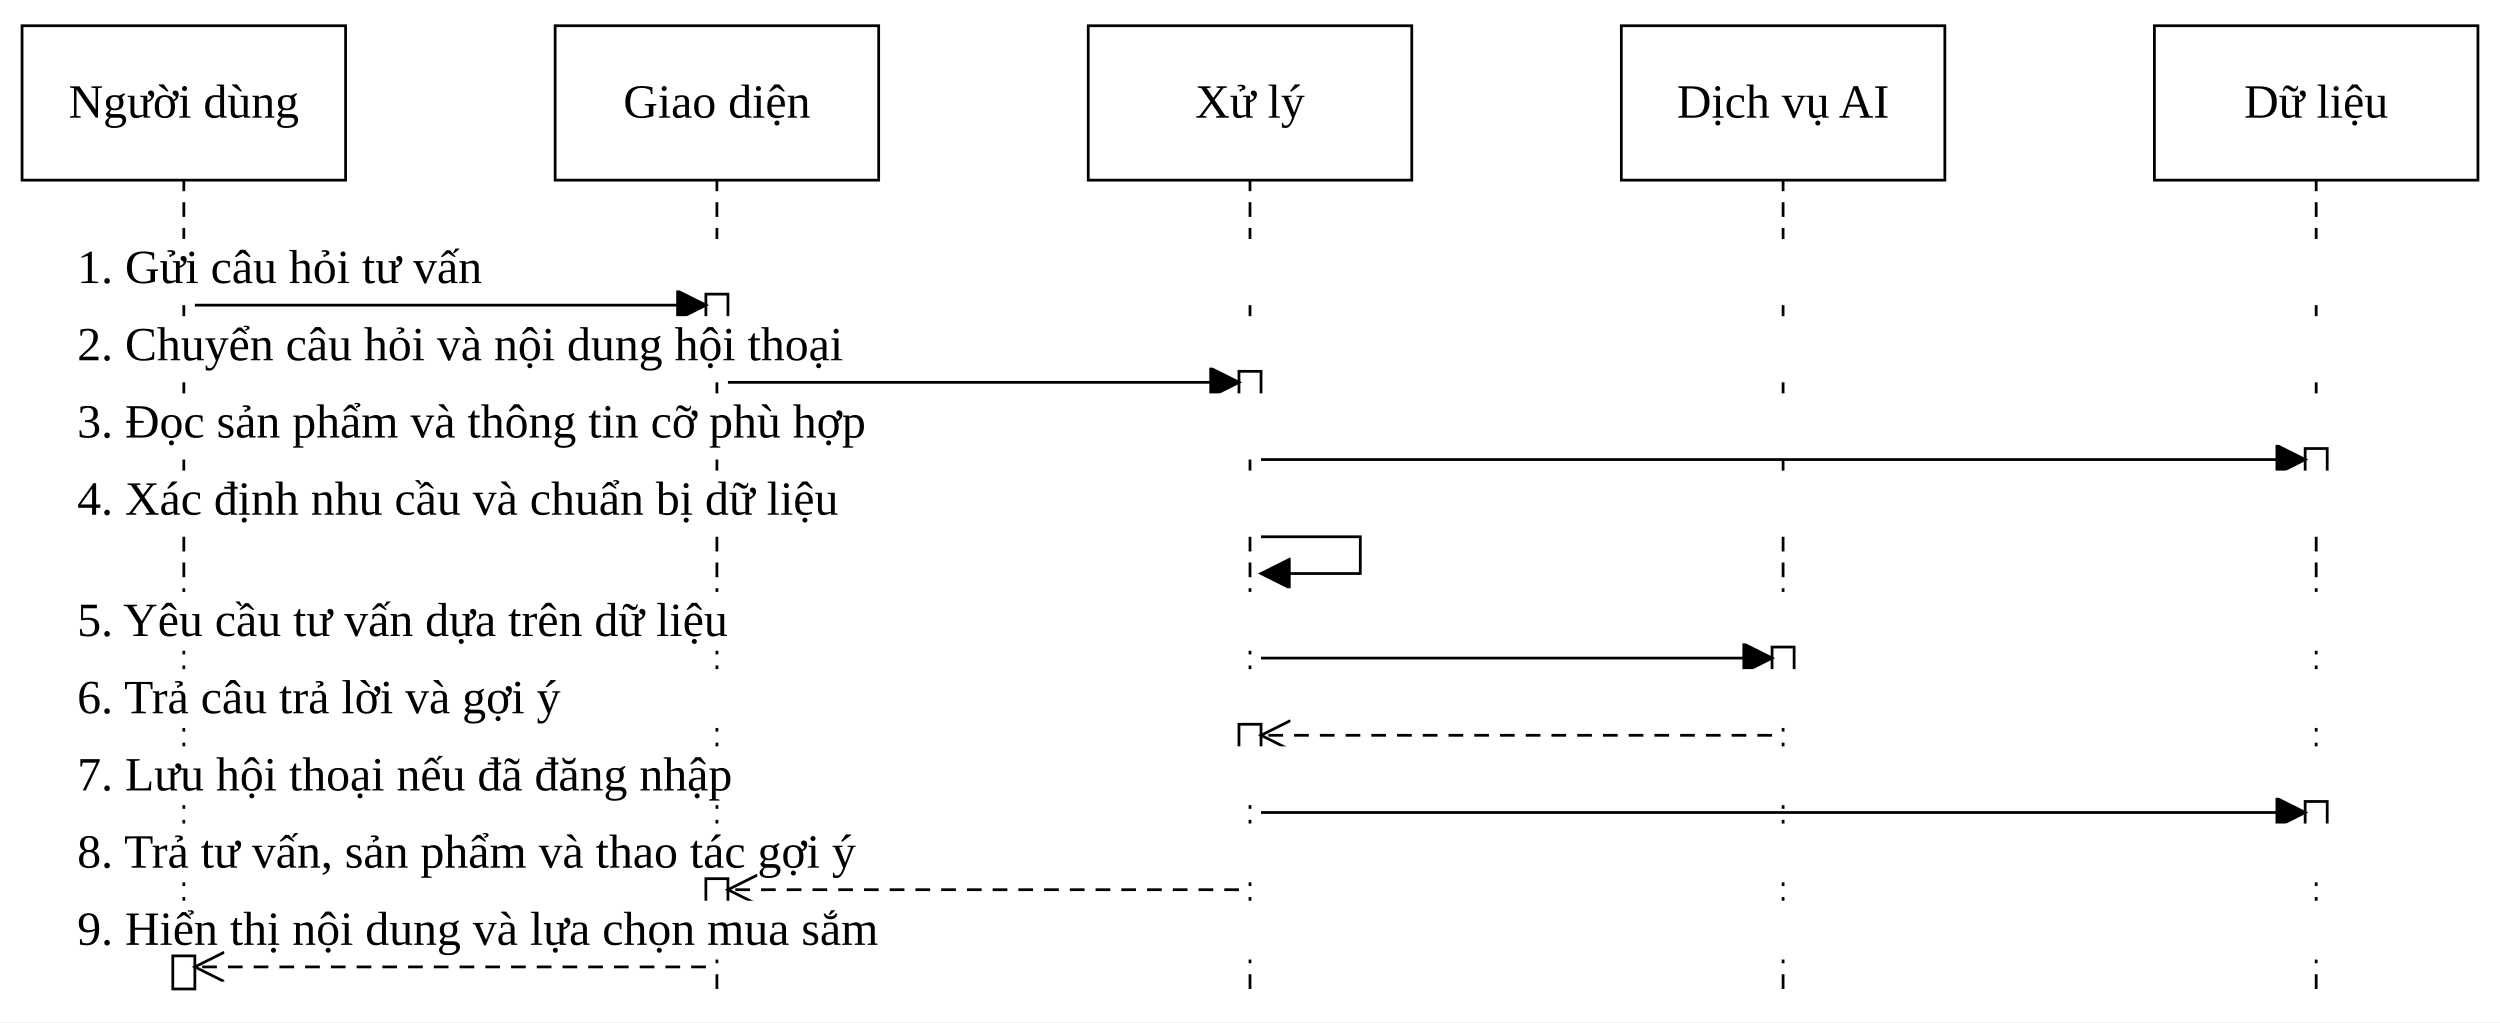
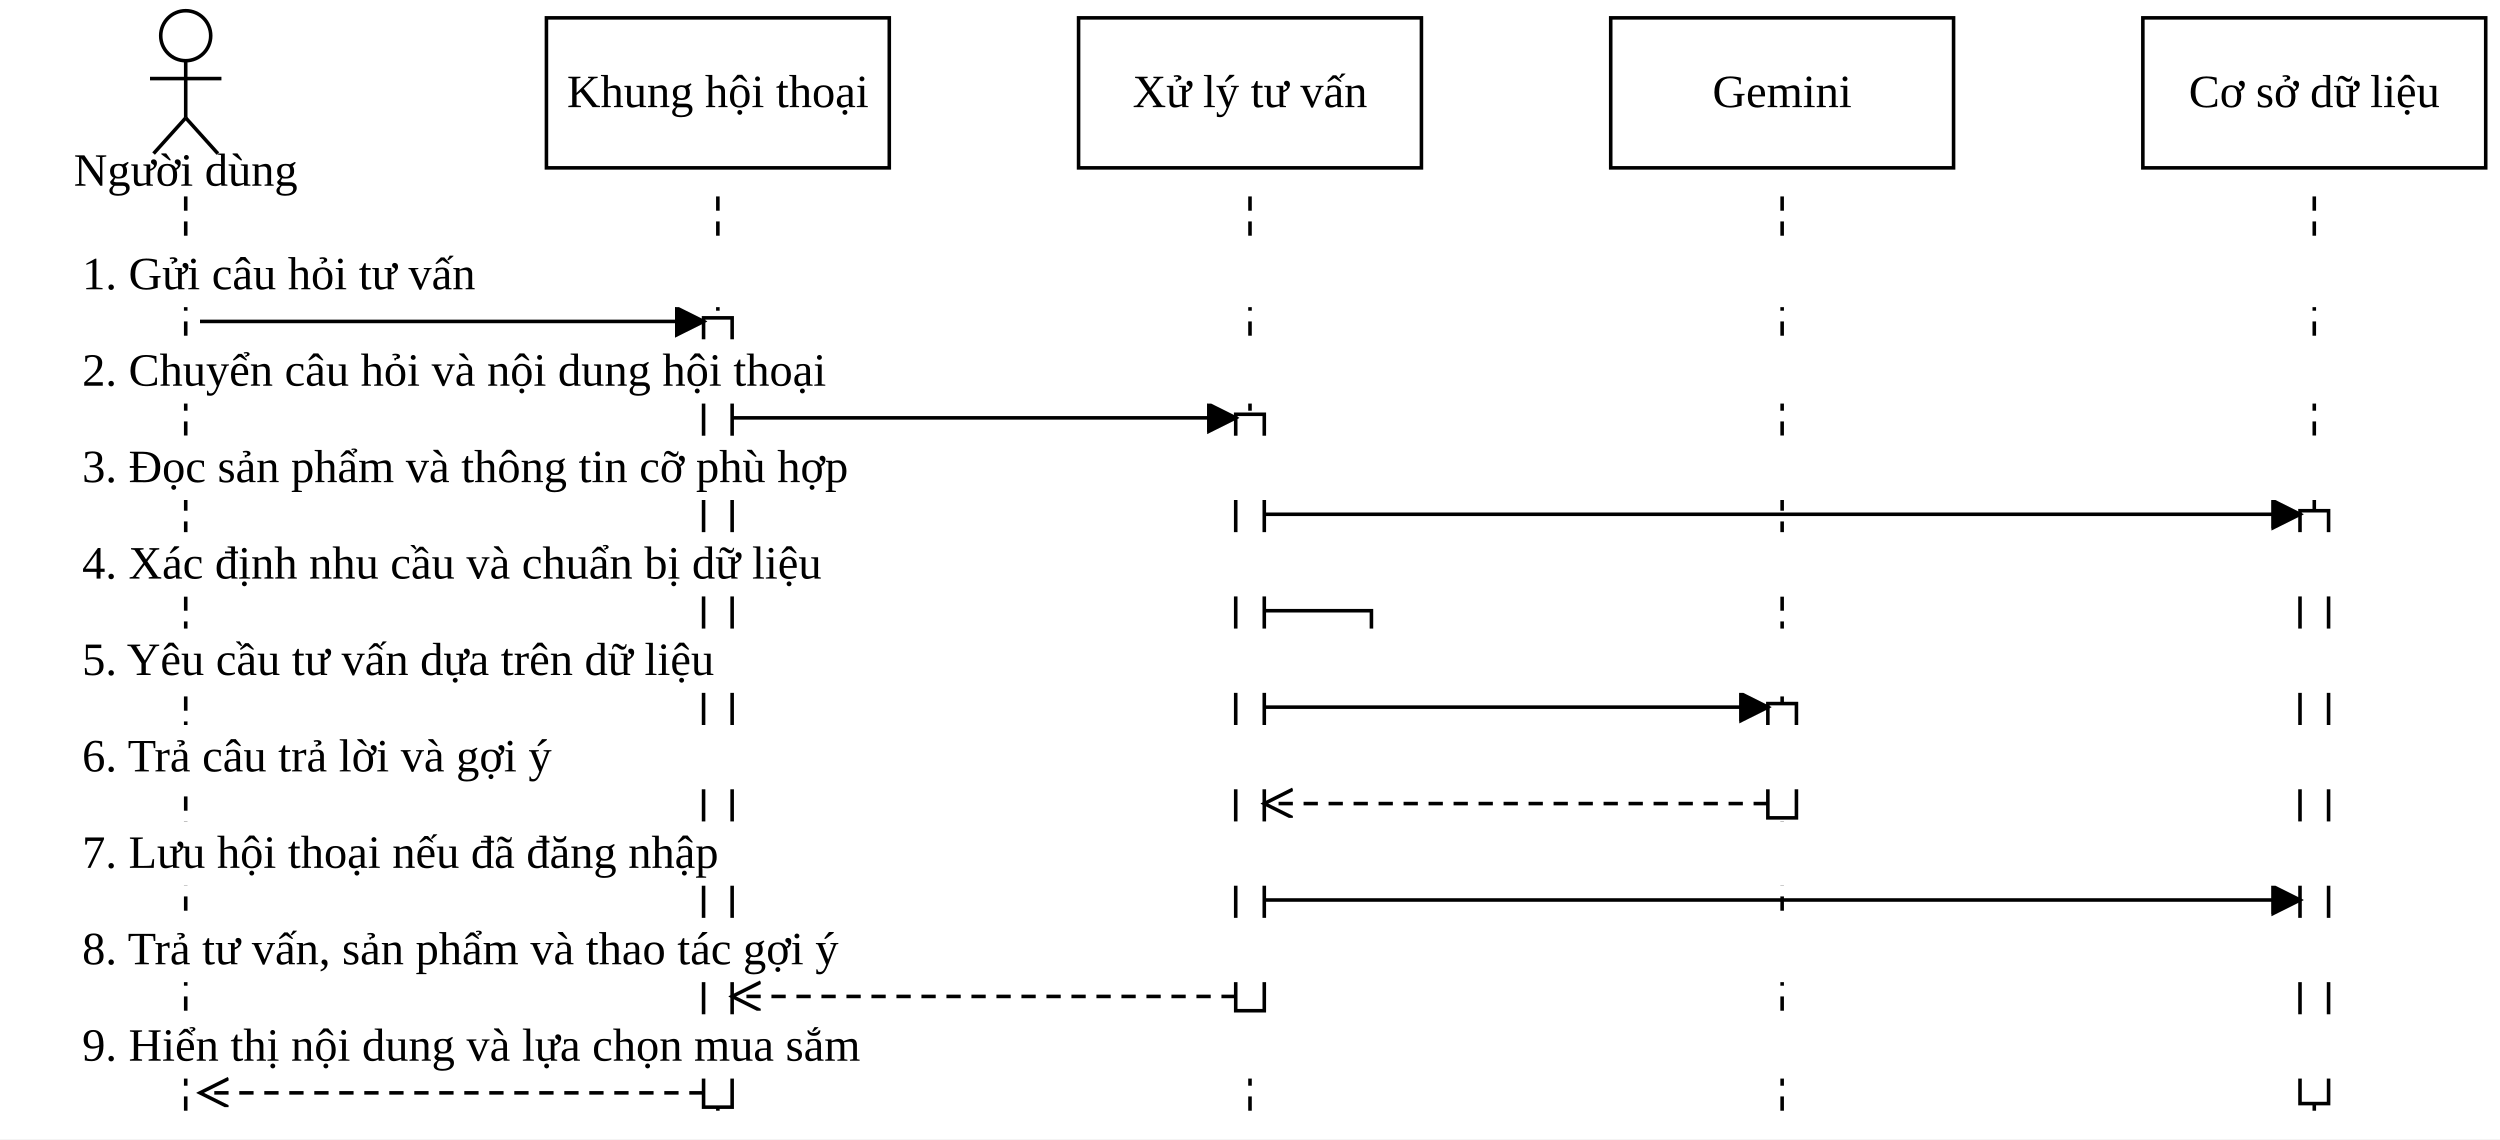
- <svg xmlns="http://www.w3.org/2000/svg" width="680" height="278" viewBox="0 0 680 278">
+ <svg xmlns="http://www.w3.org/2000/svg" width="700" height="319" viewBox="0 0 700 319">
  <rect width="100%" height="100%" fill="white" />
  <defs>
    <marker id="filled" viewBox="0 0 9 9" refX="8" refY="4" markerWidth="9" markerHeight="9" orient="auto" markerUnits="userSpaceOnUse">
-       <path d="M 0 0 L 8 4 L 0 8 Z" fill="black" stroke="black" stroke-width=".75" />
+       <path d="M 0 0 L 8 4 L 0 8 Z" fill="black" stroke="black" stroke-width="1.0" />
    </marker>
    <marker id="open" viewBox="0 0 9 9" refX="8" refY="4" markerWidth="9" markerHeight="9" orient="auto" markerUnits="userSpaceOnUse">
-       <path d="M 0 0 L 8 4 L 0 8" fill="none" stroke="black" stroke-width=".75" />
+       <path d="M 0 0 L 8 4 L 0 8" fill="none" stroke="black" stroke-width="1.0" />
    </marker>
    <marker id="triangle" viewBox="0 0 9 9" refX="8" refY="4" markerWidth="9" markerHeight="9" orient="auto" markerUnits="userSpaceOnUse">
-       <path d="M 0 0 L 8 4 L 0 8 Z" fill="white" stroke="black" stroke-width=".75" />
+       <path d="M 0 0 L 8 4 L 0 8 Z" fill="white" stroke="black" stroke-width="1.0" />
    </marker>
  </defs>
-   <polyline stroke="black" stroke-width=".75" fill="none" stroke-dasharray="4 3" points="50.0,48 50.0,272" />
-   <polyline stroke="black" stroke-width=".75" fill="none" stroke-dasharray="4 3" points="195.0,48 195.0,272" />
-   <polyline stroke="black" stroke-width=".75" fill="none" stroke-dasharray="4 3" points="340.0,48 340.0,272" />
-   <polyline stroke="black" stroke-width=".75" fill="none" stroke-dasharray="4 3" points="485.0,48 485.0,272" />
-   <polyline stroke="black" stroke-width=".75" fill="none" stroke-dasharray="4 3" points="630.0,48 630.0,272" />
-   <rect x="16" y="65" width="648" height="16" fill="white" />
-   <text x="21" y="77.0" text-anchor="start" font-family="Times New Roman" font-size="13" font-weight="normal" font-style="normal" fill="black">
-     <tspan x="21" dy="0">1. Gửi câu hỏi tư vấn</tspan>
+   <polyline stroke="black" stroke-width="1.0" fill="none" stroke-dasharray="4 3" points="52.0,55 52.0,311" />
+   <polyline stroke="black" stroke-width="1.0" fill="none" stroke-dasharray="4 3" points="201.0,55 201.0,311" />
+   <polyline stroke="black" stroke-width="1.0" fill="none" stroke-dasharray="4 3" points="350.0,55 350.0,311" />
+   <polyline stroke="black" stroke-width="1.0" fill="none" stroke-dasharray="4 3" points="499.0,55 499.0,311" />
+   <polyline stroke="black" stroke-width="1.0" fill="none" stroke-dasharray="4 3" points="648.0,55 648.0,311" />
+   <rect stroke="black" stroke-width="1.0" fill="white" x="495.0" y="197" width="8" height="32" />
+   <rect stroke="black" stroke-width="1.0" fill="white" x="346.0" y="116" width="8" height="167" />
+   <rect stroke="black" stroke-width="1.0" fill="white" x="197.0" y="89" width="8" height="221" />
+   <rect stroke="black" stroke-width="1.0" fill="white" x="644.0" y="143" width="8" height="166" />
+   <rect x="18" y="68" width="664" height="18" fill="white" />
+   <text x="23" y="81.0" text-anchor="start" font-family="Times New Roman" font-size="13" font-weight="normal" font-style="normal" fill="black">
+     <tspan x="23" dy="0">1. Gửi câu hỏi tư vấn</tspan>
  </text>
-   <rect stroke="black" stroke-width=".75" fill="white" x="192.0" y="80" width="6" height="9" />
-   <polyline stroke="black" stroke-width=".75" fill="none" points="53.0,83 192.0,83" marker-end="url(#filled)" />
-   <rect x="16" y="86" width="648" height="16" fill="white" />
-   <text x="21" y="98.0" text-anchor="start" font-family="Times New Roman" font-size="13" font-weight="normal" font-style="normal" fill="black">
-     <tspan x="21" dy="0">2. Chuyển câu hỏi và nội dung hội thoại</tspan>
+   <polyline stroke="black" stroke-width="1.0" fill="none" points="56.0,90 197.0,90" marker-end="url(#filled)" />
+   <rect x="18" y="95" width="664" height="18" fill="white" />
+   <text x="23" y="108.0" text-anchor="start" font-family="Times New Roman" font-size="13" font-weight="normal" font-style="normal" fill="black">
+     <tspan x="23" dy="0">2. Chuyển câu hỏi và nội dung hội thoại</tspan>
  </text>
-   <rect stroke="black" stroke-width=".75" fill="white" x="337.0" y="101" width="6" height="9" />
-   <polyline stroke="black" stroke-width=".75" fill="none" points="198.0,104 337.0,104" marker-end="url(#filled)" />
-   <rect x="16" y="107" width="648" height="16" fill="white" />
-   <text x="21" y="119.0" text-anchor="start" font-family="Times New Roman" font-size="13" font-weight="normal" font-style="normal" fill="black">
-     <tspan x="21" dy="0">3. Đọc sản phẩm và thông tin cỡ phù hợp</tspan>
+   <polyline stroke="black" stroke-width="1.0" fill="none" points="205.0,117 346.0,117" marker-end="url(#filled)" />
+   <rect x="18" y="122" width="664" height="18" fill="white" />
+   <text x="23" y="135.0" text-anchor="start" font-family="Times New Roman" font-size="13" font-weight="normal" font-style="normal" fill="black">
+     <tspan x="23" dy="0">3. Đọc sản phẩm và thông tin cỡ phù hợp</tspan>
  </text>
-   <rect stroke="black" stroke-width=".75" fill="white" x="627.0" y="122" width="6" height="9" />
-   <polyline stroke="black" stroke-width=".75" fill="none" points="343.0,125 627.0,125" marker-end="url(#filled)" />
-   <rect x="16" y="128" width="648" height="16" fill="white" />
-   <text x="21" y="140.0" text-anchor="start" font-family="Times New Roman" font-size="13" font-weight="normal" font-style="normal" fill="black">
-     <tspan x="21" dy="0">4. Xác định nhu cầu và chuẩn bị dữ liệu</tspan>
+   <polyline stroke="black" stroke-width="1.0" fill="none" points="354.0,144 644.0,144" marker-end="url(#filled)" />
+   <rect x="18" y="149" width="664" height="18" fill="white" />
+   <text x="23" y="162.0" text-anchor="start" font-family="Times New Roman" font-size="13" font-weight="normal" font-style="normal" fill="black">
+     <tspan x="23" dy="0">4. Xác định nhu cầu và chuẩn bị dữ liệu</tspan>
  </text>
-   <polyline stroke="black" stroke-width=".75" fill="none" points="343.0,146 370.0,146 370.0,156 343.0,156" marker-end="url(#filled)" />
-   <rect x="16" y="161" width="648" height="16" fill="white" />
-   <text x="21" y="173.0" text-anchor="start" font-family="Times New Roman" font-size="13" font-weight="normal" font-style="normal" fill="black">
-     <tspan x="21" dy="0">5. Yêu cầu tư vấn dựa trên dữ liệu</tspan>
+   <polyline stroke="black" stroke-width="1.0" fill="none" points="354.0,171 384.0,171 384.0,183 355.0,183" marker-end="url(#filled)" />
+   <rect x="18" y="176" width="664" height="18" fill="white" />
+   <text x="23" y="189.0" text-anchor="start" font-family="Times New Roman" font-size="13" font-weight="normal" font-style="normal" fill="black">
+     <tspan x="23" dy="0">5. Yêu cầu tư vấn dựa trên dữ liệu</tspan>
  </text>
-   <rect stroke="black" stroke-width=".75" fill="white" x="482.0" y="176" width="6" height="9" />
-   <polyline stroke="black" stroke-width=".75" fill="none" points="343.0,179 482.0,179" marker-end="url(#filled)" />
-   <rect x="16" y="182" width="648" height="16" fill="white" />
-   <text x="21" y="194.0" text-anchor="start" font-family="Times New Roman" font-size="13" font-weight="normal" font-style="normal" fill="black">
-     <tspan x="21" dy="0">6. Trả câu trả lời và gợi ý</tspan>
+   <polyline stroke="black" stroke-width="1.0" fill="none" points="354.0,198 495.0,198" marker-end="url(#filled)" />
+   <rect x="18" y="203" width="664" height="18" fill="white" />
+   <text x="23" y="216.0" text-anchor="start" font-family="Times New Roman" font-size="13" font-weight="normal" font-style="normal" fill="black">
+     <tspan x="23" dy="0">6. Trả câu trả lời và gợi ý</tspan>
  </text>
-   <rect stroke="black" stroke-width=".75" fill="white" x="337.0" y="197" width="6" height="9" />
-   <polyline stroke="black" stroke-width=".75" fill="none" stroke-dasharray="4 3" points="482.0,200 343.0,200" marker-end="url(#open)" />
-   <rect x="16" y="203" width="648" height="16" fill="white" />
-   <text x="21" y="215.0" text-anchor="start" font-family="Times New Roman" font-size="13" font-weight="normal" font-style="normal" fill="black">
-     <tspan x="21" dy="0">7. Lưu hội thoại nếu đã đăng nhập</tspan>
+   <polyline stroke="black" stroke-width="1.0" fill="none" stroke-dasharray="4 3" points="495.0,225 354.0,225" marker-end="url(#open)" />
+   <rect x="18" y="230" width="664" height="18" fill="white" />
+   <text x="23" y="243.0" text-anchor="start" font-family="Times New Roman" font-size="13" font-weight="normal" font-style="normal" fill="black">
+     <tspan x="23" dy="0">7. Lưu hội thoại nếu đã đăng nhập</tspan>
  </text>
-   <rect stroke="black" stroke-width=".75" fill="white" x="627.0" y="218" width="6" height="9" />
-   <polyline stroke="black" stroke-width=".75" fill="none" points="343.0,221 627.0,221" marker-end="url(#filled)" />
-   <rect x="16" y="224" width="648" height="16" fill="white" />
-   <text x="21" y="236.0" text-anchor="start" font-family="Times New Roman" font-size="13" font-weight="normal" font-style="normal" fill="black">
-     <tspan x="21" dy="0">8. Trả tư vấn, sản phẩm và thao tác gợi ý</tspan>
+   <polyline stroke="black" stroke-width="1.0" fill="none" points="354.0,252 644.0,252" marker-end="url(#filled)" />
+   <rect x="18" y="257" width="664" height="18" fill="white" />
+   <text x="23" y="270.0" text-anchor="start" font-family="Times New Roman" font-size="13" font-weight="normal" font-style="normal" fill="black">
+     <tspan x="23" dy="0">8. Trả tư vấn, sản phẩm và thao tác gợi ý</tspan>
  </text>
-   <rect stroke="black" stroke-width=".75" fill="white" x="192.0" y="239" width="6" height="9" />
-   <polyline stroke="black" stroke-width=".75" fill="none" stroke-dasharray="4 3" points="337.0,242 198.0,242" marker-end="url(#open)" />
-   <rect x="16" y="245" width="648" height="16" fill="white" />
-   <text x="21" y="257.0" text-anchor="start" font-family="Times New Roman" font-size="13" font-weight="normal" font-style="normal" fill="black">
-     <tspan x="21" dy="0">9. Hiển thị nội dung và lựa chọn mua sắm</tspan>
+   <polyline stroke="black" stroke-width="1.0" fill="none" stroke-dasharray="4 3" points="346.0,279 205.0,279" marker-end="url(#open)" />
+   <rect x="18" y="284" width="664" height="18" fill="white" />
+   <text x="23" y="297.0" text-anchor="start" font-family="Times New Roman" font-size="13" font-weight="normal" font-style="normal" fill="black">
+     <tspan x="23" dy="0">9. Hiển thị nội dung và lựa chọn mua sắm</tspan>
  </text>
-   <rect stroke="black" stroke-width=".75" fill="white" x="47.0" y="260" width="6" height="9" />
-   <polyline stroke="black" stroke-width=".75" fill="none" stroke-dasharray="4 3" points="192.0,263 53.0,263" marker-end="url(#open)" />
-   <rect stroke="black" stroke-width=".75" fill="white" x="6.0" y="7" width="88" height="42" />
-   <text x="50.0" y="32.0" text-anchor="middle" font-family="Times New Roman" font-size="13" font-weight="normal" font-style="normal" fill="black">
-     <tspan x="50.0" dy="0">Người dùng</tspan>
+   <polyline stroke="black" stroke-width="1.0" fill="none" stroke-dasharray="4 3" points="197.0,306 56.0,306" marker-end="url(#open)" />
+   <ellipse stroke="black" stroke-width="1.0" fill="white" cx="52.0" cy="10.0" rx="7.0" ry="7.0" />
+   <polyline stroke="black" stroke-width="1.0" fill="none" points="52.0,17 52.0,33" />
+   <polyline stroke="black" stroke-width="1.0" fill="none" points="42.0,22 62.0,22" />
+   <polyline stroke="black" stroke-width="1.0" fill="none" points="52.0,33 43.0,43" />
+   <polyline stroke="black" stroke-width="1.0" fill="none" points="52.0,33 61.0,43" />
+   <text x="52.0" y="52.0" text-anchor="middle" font-family="Times New Roman" font-size="13" font-weight="normal" font-style="normal" fill="black">
+     <tspan x="52.0" dy="0">Người dùng</tspan>
  </text>
-   <rect stroke="black" stroke-width=".75" fill="white" x="151.0" y="7" width="88" height="42" />
-   <text x="195.0" y="32.0" text-anchor="middle" font-family="Times New Roman" font-size="13" font-weight="normal" font-style="normal" fill="black">
-     <tspan x="195.0" dy="0">Giao diện</tspan>
+   <rect stroke="black" stroke-width="1.0" fill="white" x="153.0" y="5" width="96" height="42" />
+   <text x="201.0" y="30.0" text-anchor="middle" font-family="Times New Roman" font-size="13" font-weight="normal" font-style="normal" fill="black">
+     <tspan x="201.0" dy="0">Khung hội thoại</tspan>
  </text>
-   <rect stroke="black" stroke-width=".75" fill="white" x="296.0" y="7" width="88" height="42" />
-   <text x="340.0" y="32.0" text-anchor="middle" font-family="Times New Roman" font-size="13" font-weight="normal" font-style="normal" fill="black">
-     <tspan x="340.0" dy="0">Xử lý</tspan>
+   <rect stroke="black" stroke-width="1.0" fill="white" x="302.0" y="5" width="96" height="42" />
+   <text x="350.0" y="30.0" text-anchor="middle" font-family="Times New Roman" font-size="13" font-weight="normal" font-style="normal" fill="black">
+     <tspan x="350.0" dy="0">Xử lý tư vấn</tspan>
  </text>
-   <rect stroke="black" stroke-width=".75" fill="white" x="441.0" y="7" width="88" height="42" />
-   <text x="485.0" y="32.0" text-anchor="middle" font-family="Times New Roman" font-size="13" font-weight="normal" font-style="normal" fill="black">
-     <tspan x="485.0" dy="0">Dịch vụ AI</tspan>
+   <rect stroke="black" stroke-width="1.0" fill="white" x="451.0" y="5" width="96" height="42" />
+   <text x="499.0" y="30.0" text-anchor="middle" font-family="Times New Roman" font-size="13" font-weight="normal" font-style="normal" fill="black">
+     <tspan x="499.0" dy="0">Gemini</tspan>
  </text>
-   <rect stroke="black" stroke-width=".75" fill="white" x="586.0" y="7" width="88" height="42" />
-   <text x="630.0" y="32.0" text-anchor="middle" font-family="Times New Roman" font-size="13" font-weight="normal" font-style="normal" fill="black">
-     <tspan x="630.0" dy="0">Dữ liệu</tspan>
+   <rect stroke="black" stroke-width="1.0" fill="white" x="600.0" y="5" width="96" height="42" />
+   <text x="648.0" y="30.0" text-anchor="middle" font-family="Times New Roman" font-size="13" font-weight="normal" font-style="normal" fill="black">
+     <tspan x="648.0" dy="0">Cơ sở dữ liệu</tspan>
  </text>
</svg>
